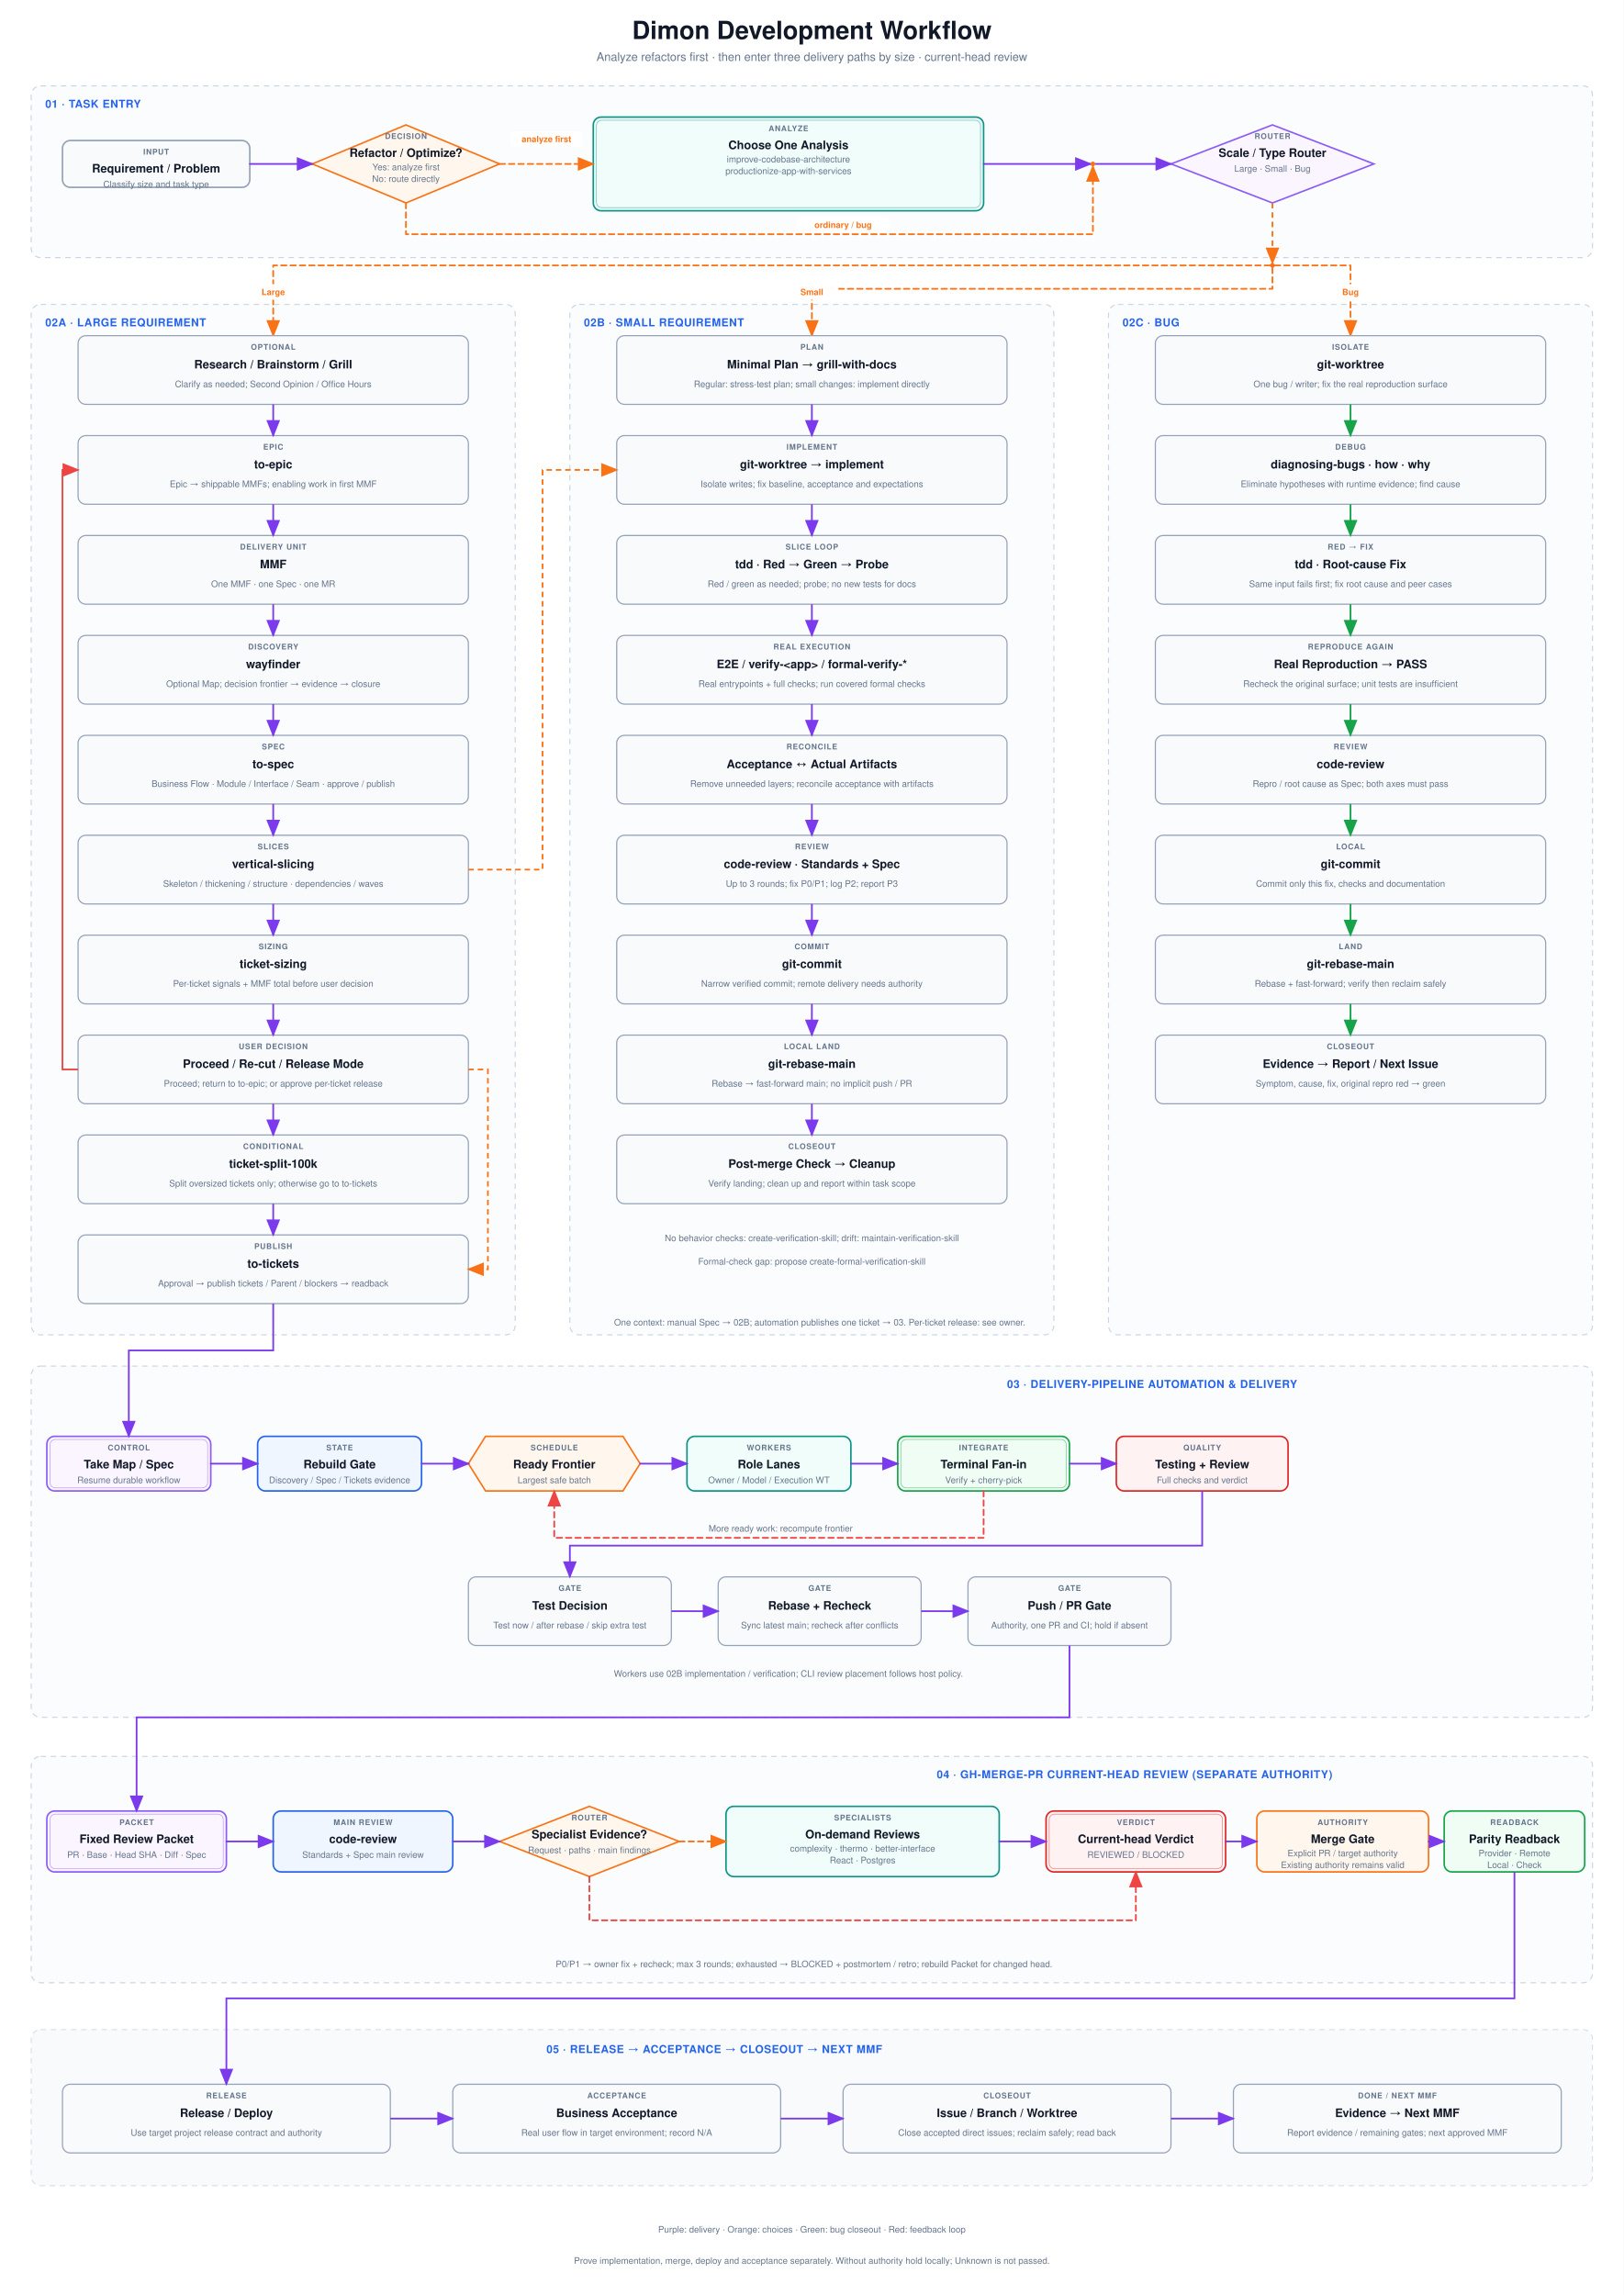
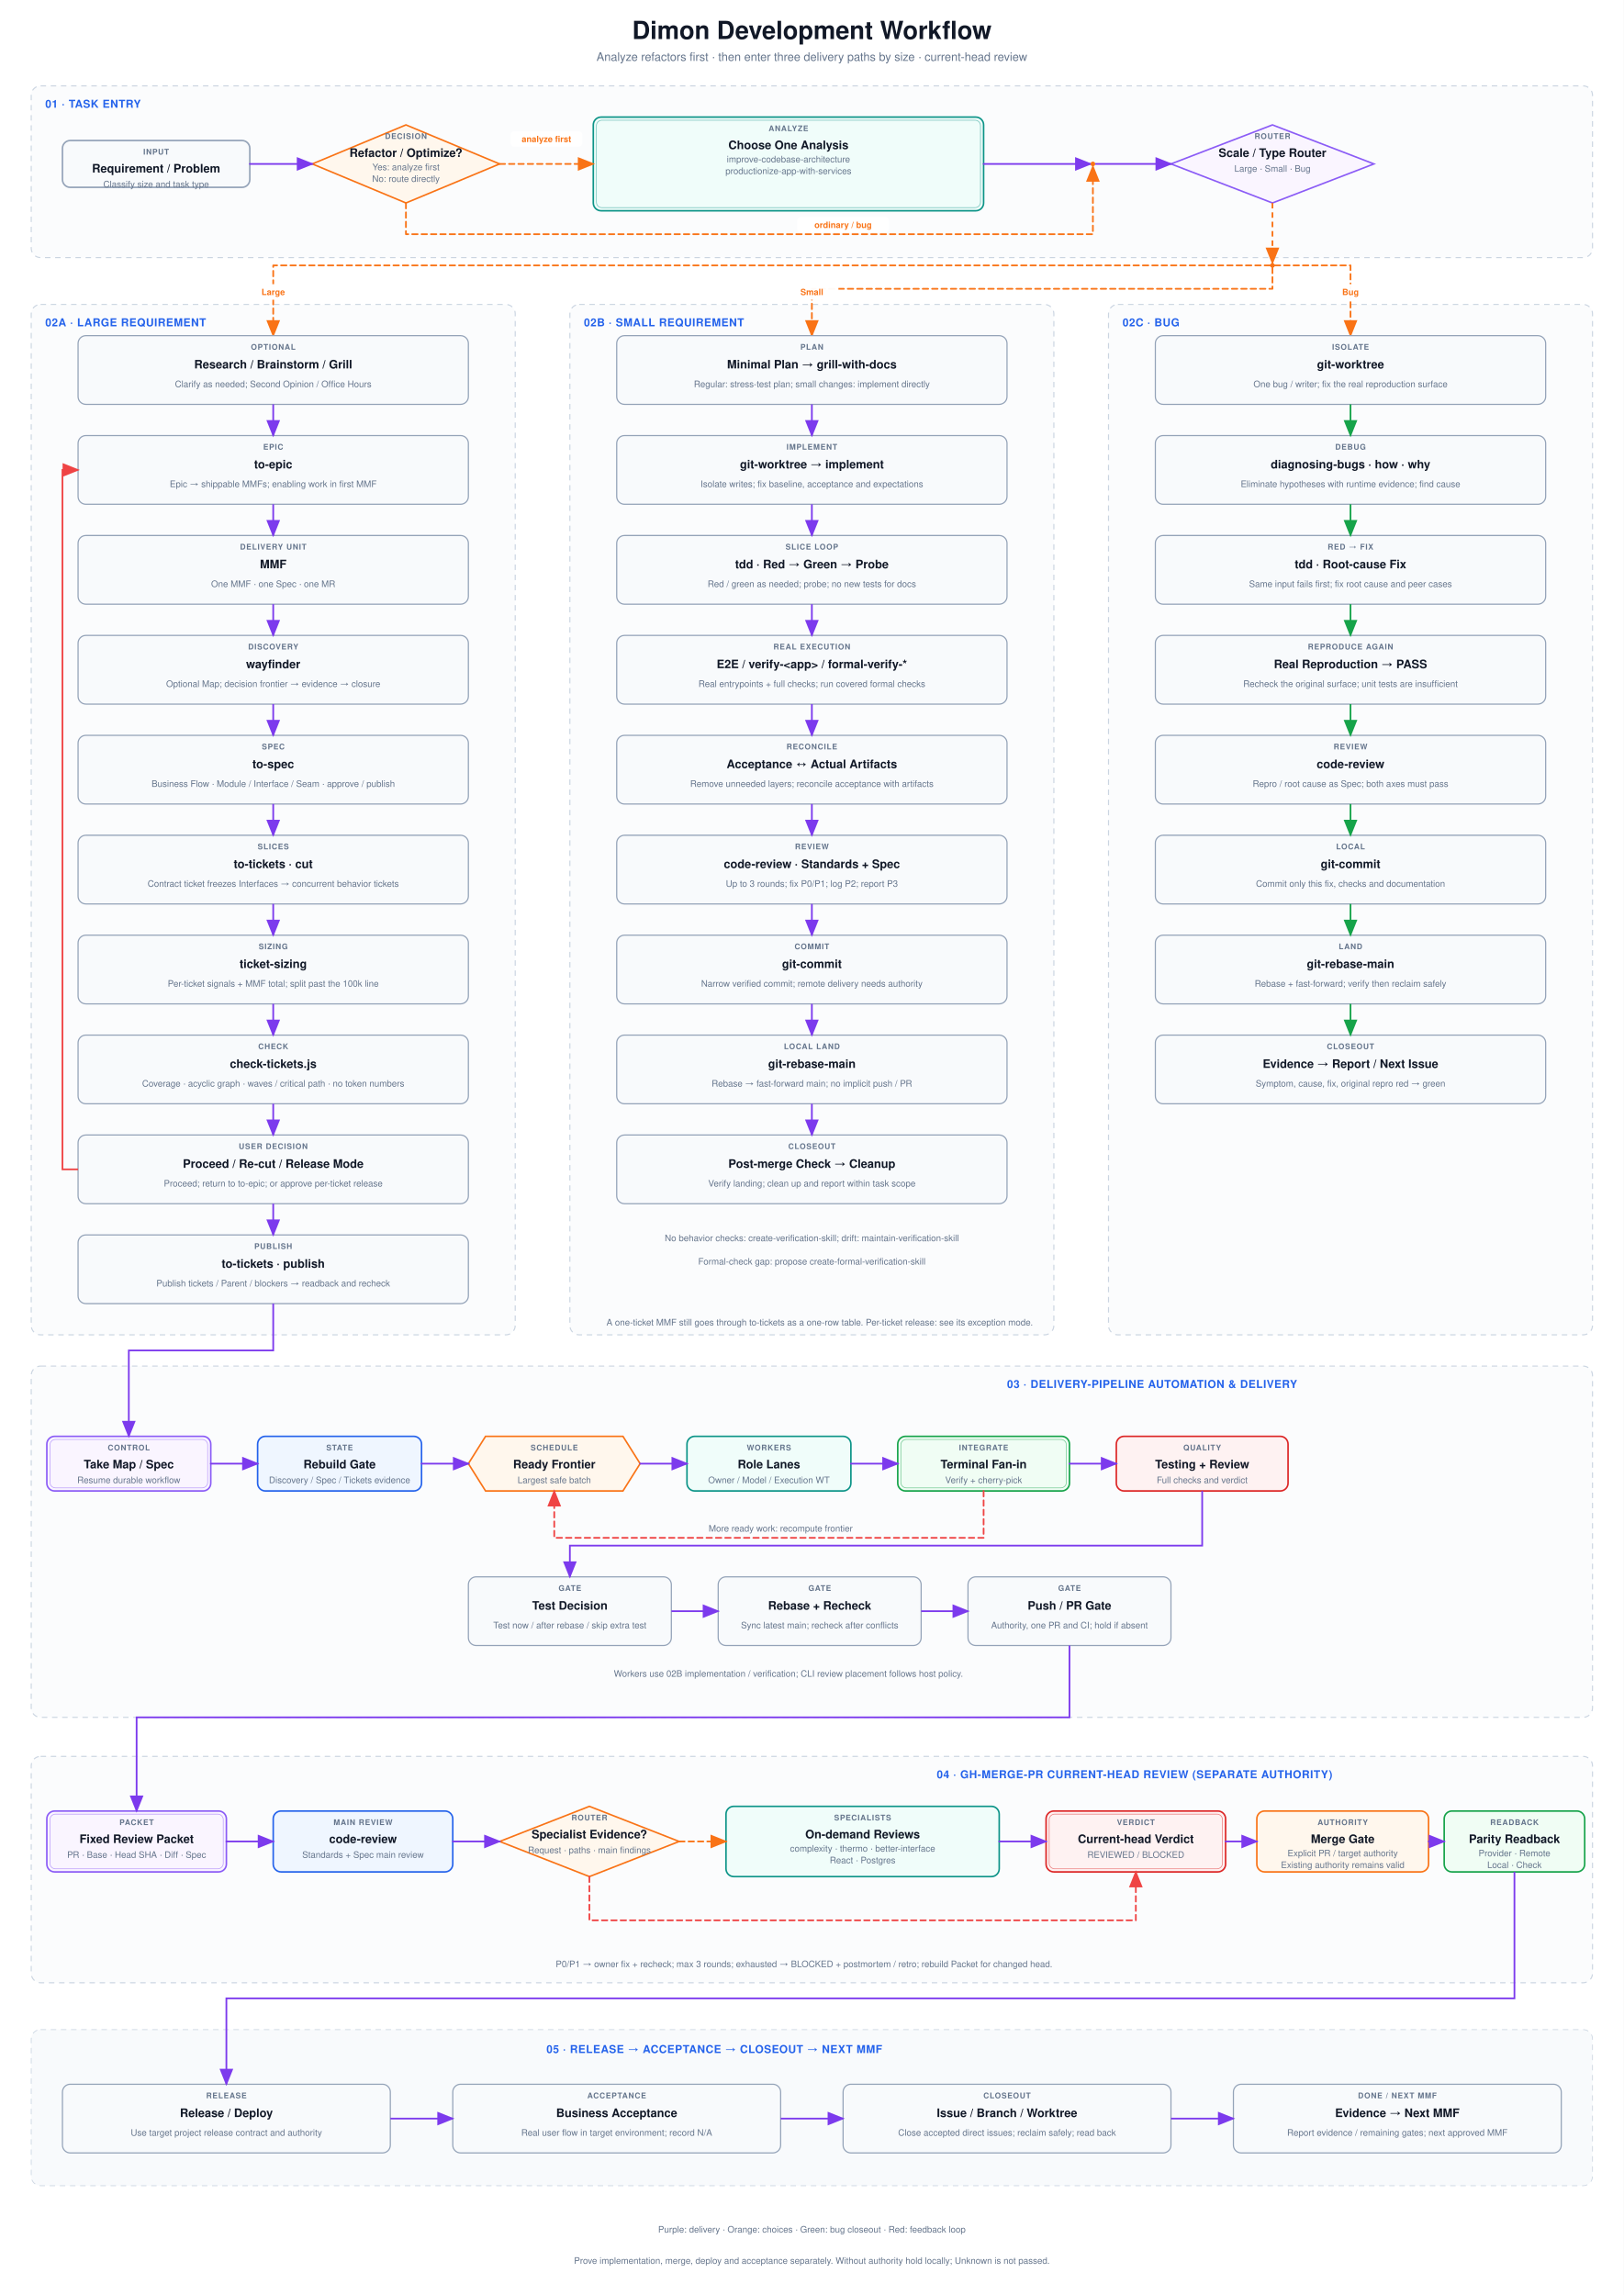
<svg xmlns="http://www.w3.org/2000/svg" viewBox="0 0 2080 2940" width="2080" height="2940">
  <style>
text { font-family: 'Helvetica Neue', Helvetica, Arial, 'PingFang SC', 'Microsoft YaHei', sans-serif; }
.title { fill:#111827; font-size:32px; font-weight:700; }
.subtitle { fill:#64748b; font-size:15px; }
.section { fill:#2563eb; font-size:14px; font-weight:700; letter-spacing:0.04em; }
.type { fill:#64748b; font-size:10px; font-weight:700; letter-spacing:0.08em; }
.node-title { fill:#111827; font-size:15px; font-weight:700; }
.node-sub { fill:#64748b; font-size:11.5px; }
.edge-label { font-size:11px; font-weight:600; }
.legend { fill:#475569; font-size:12px; }
.footer { fill:#64748b; font-size:12px; }
</style>
  <defs>
    <marker id="arrow-control" markerWidth="10" markerHeight="8" refX="9" refY="4" orient="auto">
      <polygon points="0 0, 10 4, 0 8" fill="#7c3aed" />
    </marker>
    <marker id="arrow-choice" markerWidth="10" markerHeight="8" refX="9" refY="4" orient="auto">
      <polygon points="0 0, 10 4, 0 8" fill="#f97316" />
    </marker>
    <marker id="arrow-bug" markerWidth="10" markerHeight="8" refX="9" refY="4" orient="auto">
      <polygon points="0 0, 10 4, 0 8" fill="#16a34a" />
    </marker>
    <marker id="arrow-feedback" markerWidth="10" markerHeight="8" refX="9" refY="4" orient="auto">
      <polygon points="0 0, 10 4, 0 8" fill="#ef4444" />
    </marker>
  </defs>
  <rect data-graph-role="background" width="2080" height="2940" fill="#ffffff" />
  <text x="1040" y="50" text-anchor="middle" class="title">Dimon Development Workflow</text>
  <text x="1040" y="78" text-anchor="middle" class="subtitle">Analyze refactors first · then enter three delivery paths by size · current-head review</text>
  <g data-graph-role="container">
    <rect data-graph-role="container" x="40" y="110" width="2000" height="220" rx="12" fill="#f8fafc" fill-opacity="0.58" stroke="#cbd5e1" stroke-width="1.4" stroke-dasharray="7 6" />
    <text x="58" y="138" class="section">01 · TASK ENTRY</text>
  </g>
  <g data-graph-role="container">
    <rect data-graph-role="container" x="40" y="390" width="620" height="1320" rx="12" fill="#f8fafc" fill-opacity="0.58" stroke="#cbd5e1" stroke-width="1.4" stroke-dasharray="7 6" />
    <text x="58" y="418" class="section">02A · LARGE REQUIREMENT</text>
  </g>
  <g data-graph-role="container">
    <rect data-graph-role="container" x="730" y="390" width="620" height="1320" rx="12" fill="#f8fafc" fill-opacity="0.58" stroke="#cbd5e1" stroke-width="1.4" stroke-dasharray="7 6" />
    <text x="748" y="418" class="section">02B · SMALL REQUIREMENT</text>
  </g>
  <g data-graph-role="container">
    <rect data-graph-role="container" x="1420" y="390" width="620" height="1320" rx="12" fill="#f8fafc" fill-opacity="0.58" stroke="#cbd5e1" stroke-width="1.4" stroke-dasharray="7 6" />
    <text x="1438" y="418" class="section">02C · BUG</text>
  </g>
  <g data-graph-role="node" data-node-id="request">
    <rect x="80" y="180" width="240" height="60" rx="10" fill="#f8fafc" stroke="#94a3b8" stroke-width="2" />
    <text x="200.0" y="198" text-anchor="middle" class="type">INPUT</text>
    <text x="200.0" y="221" text-anchor="middle" class="node-title">Requirement / Problem</text>
    <text x="200.0" y="240" text-anchor="middle" class="node-sub">Classify size and task type</text>
  </g>
  <g data-graph-role="node" data-node-id="kind">
    <polygon points="520.0,160 640,210.0 520.0,260 400,210.0" fill="#fff7ed" stroke="#f97316" stroke-width="2" />
    <text x="520.0" y="178" text-anchor="middle" class="type">DECISION</text>
    <text x="520.0" y="201" text-anchor="middle" class="node-title">Refactor / Optimize?</text>
    <text x="520.0" y="218" text-anchor="middle" class="node-sub">Yes: analyze first</text>
    <text x="520.0" y="233" text-anchor="middle" class="node-sub">No: route directly</text>
  </g>
  <g data-graph-role="node" data-node-id="analysis">
    <rect x="760" y="150" width="500" height="120" rx="10" fill="#f0fdfa" stroke="#0d9488" stroke-width="2" />
    <rect x="764" y="154" width="492" height="112" rx="7" fill="none" stroke="#0d9488" stroke-width="0.9" opacity="0.55" />
    <text x="1010.0" y="168" text-anchor="middle" class="type">ANALYZE</text>
    <text x="1010.0" y="191" text-anchor="middle" class="node-title">Choose One Analysis</text>
    <text x="1010.0" y="208" text-anchor="middle" class="node-sub">improve-codebase-architecture</text>
    <text x="1010.0" y="223" text-anchor="middle" class="node-sub">productionize-app-with-services</text>
  </g>
  <g data-graph-role="node" data-node-id="route">
    <polygon points="1630.0,160 1760,210.0 1630.0,260 1500,210.0" fill="#faf5ff" stroke="#8b5cf6" stroke-width="2" />
    <text x="1630.0" y="178" text-anchor="middle" class="type">ROUTER</text>
    <text x="1630.0" y="201" text-anchor="middle" class="node-title">Scale / Type Router</text>
    <text x="1630.0" y="220" text-anchor="middle" class="node-sub">Large · Small · Bug</text>
  </g>
  <path id="start" data-graph-role="edge" data-source="request" data-target="kind" d="M320 210 H400" fill="none" stroke="#7c3aed" stroke-width="2.2" stroke-linejoin="round" stroke-linecap="round" marker-end="url(#arrow-control)" />
  <path id="kind-analysis" data-graph-role="edge" data-source="kind" data-target="analysis" d="M640 210 H760" fill="none" stroke="#f97316" stroke-width="2.2" stroke-linejoin="round" stroke-linecap="round" marker-end="url(#arrow-choice)" stroke-dasharray="7 5" />
  <path id="analysis-route" data-graph-role="edge" data-source="analysis" data-target="entry-junction" d="M1260 210 H1397" fill="none" stroke="#7c3aed" stroke-width="2.2" stroke-linejoin="round" stroke-linecap="round" marker-end="url(#arrow-control)" />
  <path id="kind-direct" data-graph-role="edge" data-source="kind" data-target="entry-junction" d="M520 260 V300 H1400 V213" fill="none" stroke="#f97316" stroke-width="2.2" stroke-linejoin="round" stroke-linecap="round" marker-end="url(#arrow-choice)" stroke-dasharray="7 5" />
  <g data-graph-role="label">
    <rect x="654.0" y="168" width="92" height="20" rx="5" fill="#ffffff" opacity="0.96" />
    <text x="700" y="182" text-anchor="middle" class="edge-label" fill="#f97316">analyze first</text>
  </g>
  <g data-graph-role="label">
    <rect x="1021.0" y="278" width="118" height="20" rx="5" fill="#ffffff" opacity="0.96" />
    <text x="1080" y="292" text-anchor="middle" class="edge-label" fill="#f97316">ordinary / bug</text>
  </g>
  <path id="route-0" data-graph-role="edge" data-source="route-junction" data-target="large-clarify" d="M1627 340 H350 V430" fill="none" stroke="#f97316" stroke-width="2.2" stroke-linejoin="round" stroke-linecap="round" marker-end="url(#arrow-choice)" stroke-dasharray="7 5" />
  <g data-graph-role="label">
    <rect x="316.0" y="364" width="68" height="20" rx="5" fill="#ffffff" opacity="0.96" />
    <text x="350" y="378" text-anchor="middle" class="edge-label" fill="#f97316">Large</text>
  </g>
  <path id="route-1" data-graph-role="edge" data-source="route-junction" data-target="small-grill" d="M1630 343 V370 H1040 V430" fill="none" stroke="#f97316" stroke-width="2.2" stroke-linejoin="round" stroke-linecap="round" marker-end="url(#arrow-choice)" stroke-dasharray="7 5" />
  <g data-graph-role="label">
    <rect x="1006.0" y="364" width="68" height="20" rx="5" fill="#ffffff" opacity="0.96" />
    <text x="1040" y="378" text-anchor="middle" class="edge-label" fill="#f97316">Small</text>
  </g>
  <path id="route-2" data-graph-role="edge" data-source="route-junction" data-target="bug-worktree" d="M1633 340 H1730 V430" fill="none" stroke="#f97316" stroke-width="2.2" stroke-linejoin="round" stroke-linecap="round" marker-end="url(#arrow-choice)" stroke-dasharray="7 5" />
  <g data-graph-role="label">
    <rect x="1696.0" y="364" width="68" height="20" rx="5" fill="#ffffff" opacity="0.96" />
    <text x="1730" y="378" text-anchor="middle" class="edge-label" fill="#f97316">Bug</text>
  </g>
  <path id="entry-route" data-graph-role="edge" data-source="entry-junction" data-target="route" d="M1403 210 H1500" fill="none" stroke="#7c3aed" stroke-width="2.2" marker-end="url(#arrow-control)" />
  <path id="route-trunk" data-graph-role="edge" data-source="route" data-target="route-junction" d="M1630 260 V337" fill="none" stroke="#f97316" stroke-width="2.2" marker-end="url(#arrow-choice)" stroke-dasharray="7 5" />
  <g data-graph-role="node" data-node-id="entry-junction">
    <circle cx="1400" cy="210" r="3" fill="#f97316" />
  </g>
  <g data-graph-role="node" data-node-id="route-junction">
    <circle cx="1630" cy="340" r="3" fill="#f97316" />
  </g>
  <g data-graph-role="node" data-node-id="large-clarify" id="large-clarify">
    <rect x="100" y="430" width="500" height="88" rx="10" fill="#f8fafc" stroke="#94a3b8" stroke-width="1.5" />
    <text x="350.0" y="448" text-anchor="middle" class="type">OPTIONAL</text>
    <text x="350.0" y="472" text-anchor="middle" class="node-title">Research / Brainstorm / Grill</text>
    <text x="350.0" y="496" text-anchor="middle" class="node-sub">Clarify as needed; Second Opinion / Office Hours</text>
  </g>
  <g data-graph-role="node" data-node-id="to-epic" id="to-epic">
    <rect x="100" y="558" width="500" height="88" rx="10" fill="#f8fafc" stroke="#94a3b8" stroke-width="1.5" />
    <text x="350.0" y="576" text-anchor="middle" class="type">EPIC</text>
    <text x="350.0" y="600" text-anchor="middle" class="node-title">to-epic</text>
    <text x="350.0" y="624" text-anchor="middle" class="node-sub">Epic → shippable MMFs; enabling work in first MMF</text>
  </g>
  <path id="large-clarify-1" data-graph-role="edge" data-source="large-clarify" data-target="to-epic" d="M350 518 V558" fill="none" stroke="#7c3aed" stroke-width="2.2" marker-end="url(#arrow-control)" />
  <g data-graph-role="node" data-node-id="mmf" id="mmf">
    <rect x="100" y="686" width="500" height="88" rx="10" fill="#f8fafc" stroke="#94a3b8" stroke-width="1.5" />
    <text x="350.0" y="704" text-anchor="middle" class="type">DELIVERY UNIT</text>
    <text x="350.0" y="728" text-anchor="middle" class="node-title">MMF</text>
    <text x="350.0" y="752" text-anchor="middle" class="node-sub">One MMF · one Spec · one MR</text>
  </g>
  <path id="large-clarify-2" data-graph-role="edge" data-source="to-epic" data-target="mmf" d="M350 646 V686" fill="none" stroke="#7c3aed" stroke-width="2.2" marker-end="url(#arrow-control)" />
  <g data-graph-role="node" data-node-id="large-wayfinder" id="large-wayfinder">
    <rect x="100" y="814" width="500" height="88" rx="10" fill="#f8fafc" stroke="#94a3b8" stroke-width="1.5" />
    <text x="350.0" y="832" text-anchor="middle" class="type">DISCOVERY</text>
    <text x="350.0" y="856" text-anchor="middle" class="node-title">wayfinder</text>
    <text x="350.0" y="880" text-anchor="middle" class="node-sub">Optional Map; decision frontier → evidence → closure</text>
  </g>
  <path id="large-clarify-3" data-graph-role="edge" data-source="mmf" data-target="large-wayfinder" d="M350 774 V814" fill="none" stroke="#7c3aed" stroke-width="2.2" marker-end="url(#arrow-control)" />
  <g data-graph-role="node" data-node-id="to-spec" id="to-spec">
    <rect x="100" y="942" width="500" height="88" rx="10" fill="#f8fafc" stroke="#94a3b8" stroke-width="1.5" />
    <text x="350.0" y="960" text-anchor="middle" class="type">SPEC</text>
    <text x="350.0" y="984" text-anchor="middle" class="node-title">to-spec</text>
    <text x="350.0" y="1008" text-anchor="middle" class="node-sub">Business Flow · Module / Interface / Seam · approve / publish</text>
  </g>
  <path id="large-clarify-4" data-graph-role="edge" data-source="large-wayfinder" data-target="to-spec" d="M350 902 V942" fill="none" stroke="#7c3aed" stroke-width="2.2" marker-end="url(#arrow-control)" />
-   <g data-graph-role="node" data-node-id="vertical-slicing" id="vertical-slicing">
+   <g data-graph-role="node" data-node-id="to-tickets" id="to-tickets">
    <rect x="100" y="1070" width="500" height="88" rx="10" fill="#f8fafc" stroke="#94a3b8" stroke-width="1.5" />
    <text x="350.0" y="1088" text-anchor="middle" class="type">SLICES</text>
-     <text x="350.0" y="1112" text-anchor="middle" class="node-title">vertical-slicing</text>
-     <text x="350.0" y="1136" text-anchor="middle" class="node-sub">Skeleton / thickening / structure · dependencies / waves</text>
-   </g>
-   <path id="large-clarify-5" data-graph-role="edge" data-source="to-spec" data-target="vertical-slicing" d="M350 1030 V1070" fill="none" stroke="#7c3aed" stroke-width="2.2" marker-end="url(#arrow-control)" />
+     <text x="350.0" y="1112" text-anchor="middle" class="node-title">to-tickets · cut</text>
+     <text x="350.0" y="1136" text-anchor="middle" class="node-sub">Contract ticket freezes Interfaces → concurrent behavior tickets</text>
+   </g>
+   <path id="large-clarify-5" data-graph-role="edge" data-source="to-spec" data-target="to-tickets" d="M350 1030 V1070" fill="none" stroke="#7c3aed" stroke-width="2.2" marker-end="url(#arrow-control)" />
  <g data-graph-role="node" data-node-id="ticket-sizing" id="ticket-sizing">
    <rect x="100" y="1198" width="500" height="88" rx="10" fill="#f8fafc" stroke="#94a3b8" stroke-width="1.5" />
    <text x="350.0" y="1216" text-anchor="middle" class="type">SIZING</text>
    <text x="350.0" y="1240" text-anchor="middle" class="node-title">ticket-sizing</text>
-     <text x="350.0" y="1264" text-anchor="middle" class="node-sub">Per-ticket signals + MMF total before user decision</text>
-   </g>
-   <path id="large-clarify-6" data-graph-role="edge" data-source="vertical-slicing" data-target="ticket-sizing" d="M350 1158 V1198" fill="none" stroke="#7c3aed" stroke-width="2.2" marker-end="url(#arrow-control)" />
+     <text x="350.0" y="1264" text-anchor="middle" class="node-sub">Per-ticket signals + MMF total; split past the 100k line</text>
+   </g>
+   <path id="large-clarify-6" data-graph-role="edge" data-source="to-tickets" data-target="ticket-sizing" d="M350 1158 V1198" fill="none" stroke="#7c3aed" stroke-width="2.2" marker-end="url(#arrow-control)" />
+   <g data-graph-role="node" data-node-id="check-tickets" id="check-tickets">
+     <rect x="100" y="1326" width="500" height="88" rx="10" fill="#f8fafc" stroke="#94a3b8" stroke-width="1.5" />
+     <text x="350.0" y="1344" text-anchor="middle" class="type">CHECK</text>
+     <text x="350.0" y="1368" text-anchor="middle" class="node-title">check-tickets.js</text>
+     <text x="350.0" y="1392" text-anchor="middle" class="node-sub">Coverage · acyclic graph · waves / critical path · no token numbers</text>
+   </g>
+   <path id="large-clarify-7" data-graph-role="edge" data-source="ticket-sizing" data-target="check-tickets" d="M350 1286 V1326" fill="none" stroke="#7c3aed" stroke-width="2.2" marker-end="url(#arrow-control)" />
  <g data-graph-role="node" data-node-id="ticket-decision" id="ticket-decision">
-     <rect x="100" y="1326" width="500" height="88" rx="10" fill="#f8fafc" stroke="#94a3b8" stroke-width="1.5" />
-     <text x="350.0" y="1344" text-anchor="middle" class="type">USER DECISION</text>
-     <text x="350.0" y="1368" text-anchor="middle" class="node-title">Proceed / Re-cut / Release Mode</text>
-     <text x="350.0" y="1392" text-anchor="middle" class="node-sub">Proceed; return to to-epic; or approve per-ticket release</text>
-   </g>
-   <path id="large-clarify-7" data-graph-role="edge" data-source="ticket-sizing" data-target="ticket-decision" d="M350 1286 V1326" fill="none" stroke="#7c3aed" stroke-width="2.2" marker-end="url(#arrow-control)" />
-   <g data-graph-role="node" data-node-id="ticket-split" id="ticket-split">
    <rect x="100" y="1454" width="500" height="88" rx="10" fill="#f8fafc" stroke="#94a3b8" stroke-width="1.5" />
-     <text x="350.0" y="1472" text-anchor="middle" class="type">CONDITIONAL</text>
-     <text x="350.0" y="1496" text-anchor="middle" class="node-title">ticket-split-100k</text>
-     <text x="350.0" y="1520" text-anchor="middle" class="node-sub">Split oversized tickets only; otherwise go to to-tickets</text>
-   </g>
-   <path id="large-clarify-8" data-graph-role="edge" data-source="ticket-decision" data-target="ticket-split" d="M350 1414 V1454" fill="none" stroke="#7c3aed" stroke-width="2.2" marker-end="url(#arrow-control)" />
-   <g data-graph-role="node" data-node-id="to-tickets" id="to-tickets">
+     <text x="350.0" y="1472" text-anchor="middle" class="type">USER DECISION</text>
+     <text x="350.0" y="1496" text-anchor="middle" class="node-title">Proceed / Re-cut / Release Mode</text>
+     <text x="350.0" y="1520" text-anchor="middle" class="node-sub">Proceed; return to to-epic; or approve per-ticket release</text>
+   </g>
+   <path id="large-clarify-8" data-graph-role="edge" data-source="check-tickets" data-target="ticket-decision" d="M350 1414 V1454" fill="none" stroke="#7c3aed" stroke-width="2.2" marker-end="url(#arrow-control)" />
+   <g data-graph-role="node" data-node-id="to-tickets-publish" id="to-tickets-publish">
    <rect x="100" y="1582" width="500" height="88" rx="10" fill="#f8fafc" stroke="#94a3b8" stroke-width="1.5" />
    <text x="350.0" y="1600" text-anchor="middle" class="type">PUBLISH</text>
-     <text x="350.0" y="1624" text-anchor="middle" class="node-title">to-tickets</text>
-     <text x="350.0" y="1648" text-anchor="middle" class="node-sub">Approval → publish tickets / Parent / blockers → readback</text>
-   </g>
-   <path id="large-clarify-9" data-graph-role="edge" data-source="ticket-split" data-target="to-tickets" d="M350 1542 V1582" fill="none" stroke="#7c3aed" stroke-width="2.2" marker-end="url(#arrow-control)" />
+     <text x="350.0" y="1624" text-anchor="middle" class="node-title">to-tickets · publish</text>
+     <text x="350.0" y="1648" text-anchor="middle" class="node-sub">Publish tickets / Parent / blockers → readback and recheck</text>
+   </g>
+   <path id="large-clarify-9" data-graph-role="edge" data-source="ticket-decision" data-target="to-tickets-publish" d="M350 1542 V1582" fill="none" stroke="#7c3aed" stroke-width="2.2" marker-end="url(#arrow-control)" />
  <g data-graph-role="node" data-node-id="small-grill" id="small-grill">
    <rect x="790" y="430" width="500" height="88" rx="10" fill="#f8fafc" stroke="#94a3b8" stroke-width="1.5" />
    <text x="1040.0" y="448" text-anchor="middle" class="type">PLAN</text>
    <text x="1040.0" y="472" text-anchor="middle" class="node-title">Minimal Plan → grill-with-docs</text>
    <text x="1040.0" y="496" text-anchor="middle" class="node-sub">Regular: stress-test plan; small changes: implement directly</text>
  </g>
  <g data-graph-role="node" data-node-id="implement" id="implement">
    <rect x="790" y="558" width="500" height="88" rx="10" fill="#f8fafc" stroke="#94a3b8" stroke-width="1.5" />
    <text x="1040.0" y="576" text-anchor="middle" class="type">IMPLEMENT</text>
    <text x="1040.0" y="600" text-anchor="middle" class="node-title">git-worktree → implement</text>
    <text x="1040.0" y="624" text-anchor="middle" class="node-sub">Isolate writes; fix baseline, acceptance and expectations</text>
  </g>
  <path id="small-grill-1" data-graph-role="edge" data-source="small-grill" data-target="implement" d="M1040 518 V558" fill="none" stroke="#7c3aed" stroke-width="2.2" marker-end="url(#arrow-control)" />
  <g data-graph-role="node" data-node-id="tdd" id="tdd">
    <rect x="790" y="686" width="500" height="88" rx="10" fill="#f8fafc" stroke="#94a3b8" stroke-width="1.5" />
    <text x="1040.0" y="704" text-anchor="middle" class="type">SLICE LOOP</text>
    <text x="1040.0" y="728" text-anchor="middle" class="node-title">tdd · Red → Green → Probe</text>
    <text x="1040.0" y="752" text-anchor="middle" class="node-sub">Red / green as needed; probe; no new tests for docs</text>
  </g>
  <path id="small-grill-2" data-graph-role="edge" data-source="implement" data-target="tdd" d="M1040 646 V686" fill="none" stroke="#7c3aed" stroke-width="2.2" marker-end="url(#arrow-control)" />
  <g data-graph-role="node" data-node-id="verify" id="verify">
    <rect x="790" y="814" width="500" height="88" rx="10" fill="#f8fafc" stroke="#94a3b8" stroke-width="1.5" />
    <text x="1040.0" y="832" text-anchor="middle" class="type">REAL EXECUTION</text>
    <text x="1040.0" y="856" text-anchor="middle" class="node-title">E2E / verify-&lt;app&gt; / formal-verify-*</text>
    <text x="1040.0" y="880" text-anchor="middle" class="node-sub">Real entrypoints + full checks; run covered formal checks</text>
  </g>
  <path id="small-grill-3" data-graph-role="edge" data-source="tdd" data-target="verify" d="M1040 774 V814" fill="none" stroke="#7c3aed" stroke-width="2.2" marker-end="url(#arrow-control)" />
  <g data-graph-role="node" data-node-id="reconcile" id="reconcile">
    <rect x="790" y="942" width="500" height="88" rx="10" fill="#f8fafc" stroke="#94a3b8" stroke-width="1.5" />
    <text x="1040.0" y="960" text-anchor="middle" class="type">RECONCILE</text>
    <text x="1040.0" y="984" text-anchor="middle" class="node-title">Acceptance ↔ Actual Artifacts</text>
    <text x="1040.0" y="1008" text-anchor="middle" class="node-sub">Remove unneeded layers; reconcile acceptance with artifacts</text>
  </g>
  <path id="small-grill-4" data-graph-role="edge" data-source="verify" data-target="reconcile" d="M1040 902 V942" fill="none" stroke="#7c3aed" stroke-width="2.2" marker-end="url(#arrow-control)" />
  <g data-graph-role="node" data-node-id="local-review" id="local-review">
    <rect x="790" y="1070" width="500" height="88" rx="10" fill="#f8fafc" stroke="#94a3b8" stroke-width="1.5" />
    <text x="1040.0" y="1088" text-anchor="middle" class="type">REVIEW</text>
    <text x="1040.0" y="1112" text-anchor="middle" class="node-title">code-review · Standards + Spec</text>
    <text x="1040.0" y="1136" text-anchor="middle" class="node-sub">Up to 3 rounds; fix P0/P1; log P2; report P3</text>
  </g>
  <path id="small-grill-5" data-graph-role="edge" data-source="reconcile" data-target="local-review" d="M1040 1030 V1070" fill="none" stroke="#7c3aed" stroke-width="2.2" marker-end="url(#arrow-control)" />
  <g data-graph-role="node" data-node-id="small-commit" id="small-commit">
    <rect x="790" y="1198" width="500" height="88" rx="10" fill="#f8fafc" stroke="#94a3b8" stroke-width="1.5" />
    <text x="1040.0" y="1216" text-anchor="middle" class="type">COMMIT</text>
    <text x="1040.0" y="1240" text-anchor="middle" class="node-title">git-commit</text>
    <text x="1040.0" y="1264" text-anchor="middle" class="node-sub">Narrow verified commit; remote delivery needs authority</text>
  </g>
  <path id="small-grill-6" data-graph-role="edge" data-source="local-review" data-target="small-commit" d="M1040 1158 V1198" fill="none" stroke="#7c3aed" stroke-width="2.2" marker-end="url(#arrow-control)" />
  <g data-graph-role="node" data-node-id="small-land" id="small-land">
    <rect x="790" y="1326" width="500" height="88" rx="10" fill="#f8fafc" stroke="#94a3b8" stroke-width="1.5" />
    <text x="1040.0" y="1344" text-anchor="middle" class="type">LOCAL LAND</text>
    <text x="1040.0" y="1368" text-anchor="middle" class="node-title">git-rebase-main</text>
    <text x="1040.0" y="1392" text-anchor="middle" class="node-sub">Rebase → fast-forward main; no implicit push / PR</text>
  </g>
  <path id="small-grill-7" data-graph-role="edge" data-source="small-commit" data-target="small-land" d="M1040 1286 V1326" fill="none" stroke="#7c3aed" stroke-width="2.2" marker-end="url(#arrow-control)" />
  <g data-graph-role="node" data-node-id="small-close" id="small-close">
    <rect x="790" y="1454" width="500" height="88" rx="10" fill="#f8fafc" stroke="#94a3b8" stroke-width="1.5" />
    <text x="1040.0" y="1472" text-anchor="middle" class="type">CLOSEOUT</text>
    <text x="1040.0" y="1496" text-anchor="middle" class="node-title">Post-merge Check → Cleanup</text>
    <text x="1040.0" y="1520" text-anchor="middle" class="node-sub">Verify landing; clean up and report within task scope</text>
  </g>
  <path id="small-grill-8" data-graph-role="edge" data-source="small-land" data-target="small-close" d="M1040 1414 V1454" fill="none" stroke="#7c3aed" stroke-width="2.2" marker-end="url(#arrow-control)" />
  <g data-graph-role="node" data-node-id="bug-worktree" id="bug-worktree">
    <rect x="1480" y="430" width="500" height="88" rx="10" fill="#f8fafc" stroke="#94a3b8" stroke-width="1.5" />
    <text x="1730.0" y="448" text-anchor="middle" class="type">ISOLATE</text>
    <text x="1730.0" y="472" text-anchor="middle" class="node-title">git-worktree</text>
    <text x="1730.0" y="496" text-anchor="middle" class="node-sub">One bug / writer; fix the real reproduction surface</text>
  </g>
  <g data-graph-role="node" data-node-id="diagnosing-bugs" id="diagnosing-bugs">
    <rect x="1480" y="558" width="500" height="88" rx="10" fill="#f8fafc" stroke="#94a3b8" stroke-width="1.5" />
    <text x="1730.0" y="576" text-anchor="middle" class="type">DEBUG</text>
    <text x="1730.0" y="600" text-anchor="middle" class="node-title">diagnosing-bugs · how · why</text>
    <text x="1730.0" y="624" text-anchor="middle" class="node-sub">Eliminate hypotheses with runtime evidence; find cause</text>
  </g>
  <path id="bug-worktree-1" data-graph-role="edge" data-source="bug-worktree" data-target="diagnosing-bugs" d="M1730 518 V558" fill="none" stroke="#16a34a" stroke-width="2.2" marker-end="url(#arrow-bug)" />
  <g data-graph-role="node" data-node-id="bug-fix" id="bug-fix">
    <rect x="1480" y="686" width="500" height="88" rx="10" fill="#f8fafc" stroke="#94a3b8" stroke-width="1.5" />
    <text x="1730.0" y="704" text-anchor="middle" class="type">RED → FIX</text>
    <text x="1730.0" y="728" text-anchor="middle" class="node-title">tdd · Root-cause Fix</text>
    <text x="1730.0" y="752" text-anchor="middle" class="node-sub">Same input fails first; fix root cause and peer cases</text>
  </g>
  <path id="bug-worktree-2" data-graph-role="edge" data-source="diagnosing-bugs" data-target="bug-fix" d="M1730 646 V686" fill="none" stroke="#16a34a" stroke-width="2.2" marker-end="url(#arrow-bug)" />
  <g data-graph-role="node" data-node-id="bug-verify" id="bug-verify">
    <rect x="1480" y="814" width="500" height="88" rx="10" fill="#f8fafc" stroke="#94a3b8" stroke-width="1.5" />
    <text x="1730.0" y="832" text-anchor="middle" class="type">REPRODUCE AGAIN</text>
    <text x="1730.0" y="856" text-anchor="middle" class="node-title">Real Reproduction → PASS</text>
    <text x="1730.0" y="880" text-anchor="middle" class="node-sub">Recheck the original surface; unit tests are insufficient</text>
  </g>
  <path id="bug-worktree-3" data-graph-role="edge" data-source="bug-fix" data-target="bug-verify" d="M1730 774 V814" fill="none" stroke="#16a34a" stroke-width="2.2" marker-end="url(#arrow-bug)" />
  <g data-graph-role="node" data-node-id="bug-review" id="bug-review">
    <rect x="1480" y="942" width="500" height="88" rx="10" fill="#f8fafc" stroke="#94a3b8" stroke-width="1.5" />
    <text x="1730.0" y="960" text-anchor="middle" class="type">REVIEW</text>
    <text x="1730.0" y="984" text-anchor="middle" class="node-title">code-review</text>
    <text x="1730.0" y="1008" text-anchor="middle" class="node-sub">Repro / root cause as Spec; both axes must pass</text>
  </g>
  <path id="bug-worktree-4" data-graph-role="edge" data-source="bug-verify" data-target="bug-review" d="M1730 902 V942" fill="none" stroke="#16a34a" stroke-width="2.2" marker-end="url(#arrow-bug)" />
  <g data-graph-role="node" data-node-id="git-commit" id="git-commit">
    <rect x="1480" y="1070" width="500" height="88" rx="10" fill="#f8fafc" stroke="#94a3b8" stroke-width="1.5" />
    <text x="1730.0" y="1088" text-anchor="middle" class="type">LOCAL</text>
    <text x="1730.0" y="1112" text-anchor="middle" class="node-title">git-commit</text>
    <text x="1730.0" y="1136" text-anchor="middle" class="node-sub">Commit only this fix, checks and documentation</text>
  </g>
  <path id="bug-worktree-5" data-graph-role="edge" data-source="bug-review" data-target="git-commit" d="M1730 1030 V1070" fill="none" stroke="#16a34a" stroke-width="2.2" marker-end="url(#arrow-bug)" />
  <g data-graph-role="node" data-node-id="git-rebase-main" id="git-rebase-main">
    <rect x="1480" y="1198" width="500" height="88" rx="10" fill="#f8fafc" stroke="#94a3b8" stroke-width="1.5" />
    <text x="1730.0" y="1216" text-anchor="middle" class="type">LAND</text>
    <text x="1730.0" y="1240" text-anchor="middle" class="node-title">git-rebase-main</text>
    <text x="1730.0" y="1264" text-anchor="middle" class="node-sub">Rebase + fast-forward; verify then reclaim safely</text>
  </g>
  <path id="bug-worktree-6" data-graph-role="edge" data-source="git-commit" data-target="git-rebase-main" d="M1730 1158 V1198" fill="none" stroke="#16a34a" stroke-width="2.2" marker-end="url(#arrow-bug)" />
  <g data-graph-role="node" data-node-id="bug-close" id="bug-close">
    <rect x="1480" y="1326" width="500" height="88" rx="10" fill="#f8fafc" stroke="#94a3b8" stroke-width="1.5" />
    <text x="1730.0" y="1344" text-anchor="middle" class="type">CLOSEOUT</text>
    <text x="1730.0" y="1368" text-anchor="middle" class="node-title">Evidence → Report / Next Issue</text>
    <text x="1730.0" y="1392" text-anchor="middle" class="node-sub">Symptom, cause, fix, original repro red → green</text>
  </g>
  <path id="bug-worktree-7" data-graph-role="edge" data-source="git-rebase-main" data-target="bug-close" d="M1730 1286 V1326" fill="none" stroke="#16a34a" stroke-width="2.2" marker-end="url(#arrow-bug)" />
-   <path id="re-cut-mmf" data-graph-role="edge" data-source="ticket-decision" data-target="to-epic" d="M100 1370 H80 V602 H100" fill="none" stroke="#ef4444" stroke-width="2.2" marker-end="url(#arrow-feedback)" />
-   <path id="skip-ticket-split" data-graph-role="edge" data-source="ticket-decision" data-target="to-tickets" d="M600 1370 H625 V1626 H600" fill="none" stroke="#f97316" stroke-width="2.2" marker-end="url(#arrow-choice)" stroke-dasharray="7 5" />
-   <path id="one-context-direct" data-graph-role="edge" data-source="vertical-slicing" data-target="implement" d="M600 1114 H695 V602 H790" fill="none" stroke="#f97316" stroke-width="2.2" marker-end="url(#arrow-choice)" stroke-dasharray="7 5" />
+   <path id="re-cut-mmf" data-graph-role="edge" data-source="ticket-decision" data-target="to-epic" d="M100 1498 H80 V602 H100" fill="none" stroke="#ef4444" stroke-width="2.2" marker-end="url(#arrow-feedback)" />
  <text x="1040.0" y="1590" text-anchor="middle" class="node-sub">No behavior checks: create-verification-skill; drift: maintain-verification-skill</text>
  <text x="1040.0" y="1620" text-anchor="middle" class="node-sub">Formal-check gap: propose create-formal-verification-skill</text>
-   <text x="1050.0" y="1698" text-anchor="middle" class="node-sub">One context: manual Spec → 02B; automation publishes one ticket → 03. Per-ticket release: see owner.</text>
+   <text x="1050.0" y="1698" text-anchor="middle" class="node-sub">A one-ticket MMF still goes through to-tickets as a one-row table. Per-ticket release: see its exception mode.</text>
  <g data-graph-role="container" transform="translate(0 960)">
    <rect data-graph-role="container" x="40" y="790" width="2000" height="450" rx="12" fill="#f8fafc" fill-opacity="0.58" stroke="#cbd5e1" stroke-width="1.4" stroke-dasharray="7 6" />
    <text x="1290" y="818" class="section">03 · DELIVERY-PIPELINE AUTOMATION &amp; DELIVERY</text>
  </g>
  <g data-graph-role="node" data-node-id="dp-input" transform="translate(0 970)">
    <rect x="60" y="870" width="210" height="70" rx="10" fill="#faf5ff" stroke="#8b5cf6" stroke-width="2" />
    <rect x="64" y="874" width="202" height="62" rx="7" fill="none" stroke="#8b5cf6" stroke-width="0.9" opacity="0.55" />
    <text x="165.0" y="888" text-anchor="middle" class="type">CONTROL</text>
    <text x="165.0" y="911" text-anchor="middle" class="node-title">Take Map / Spec</text>
    <text x="165.0" y="930" text-anchor="middle" class="node-sub">Resume durable workflow</text>
  </g>
  <g data-graph-role="node" data-node-id="gate" transform="translate(0 970)">
    <rect x="330" y="870" width="210" height="70" rx="10" fill="#eff6ff" stroke="#2563eb" stroke-width="2" />
    <text x="435.0" y="888" text-anchor="middle" class="type">STATE</text>
    <text x="435.0" y="911" text-anchor="middle" class="node-title">Rebuild Gate</text>
    <text x="435.0" y="930" text-anchor="middle" class="node-sub">Discovery / Spec / Tickets evidence</text>
  </g>
  <g data-graph-role="node" data-node-id="frontier" transform="translate(0 970)">
    <polygon points="622,870 798,870 820,905.0 798,940 622,940 600,905.0" fill="#fff7ed" stroke="#f97316" stroke-width="2" />
    <text x="710.0" y="888" text-anchor="middle" class="type">SCHEDULE</text>
    <text x="710.0" y="911" text-anchor="middle" class="node-title">Ready Frontier</text>
    <text x="710.0" y="930" text-anchor="middle" class="node-sub">Largest safe batch</text>
  </g>
  <g data-graph-role="node" data-node-id="lanes" transform="translate(0 970)">
    <rect x="880" y="870" width="210" height="70" rx="10" fill="#f0fdfa" stroke="#0d9488" stroke-width="2" />
    <text x="985.0" y="888" text-anchor="middle" class="type">WORKERS</text>
    <text x="985.0" y="911" text-anchor="middle" class="node-title">Role Lanes</text>
    <text x="985.0" y="930" text-anchor="middle" class="node-sub">Owner / Model / Execution WT</text>
  </g>
  <g data-graph-role="node" data-node-id="fanin" transform="translate(0 970)">
    <rect x="1150" y="870" width="220" height="70" rx="10" fill="#f0fdf4" stroke="#16a34a" stroke-width="2" />
    <rect x="1154" y="874" width="212" height="62" rx="7" fill="none" stroke="#16a34a" stroke-width="0.9" opacity="0.55" />
    <text x="1260.0" y="888" text-anchor="middle" class="type">INTEGRATE</text>
    <text x="1260.0" y="911" text-anchor="middle" class="node-title">Terminal Fan-in</text>
    <text x="1260.0" y="930" text-anchor="middle" class="node-sub">Verify + cherry-pick</text>
  </g>
  <g data-graph-role="node" data-node-id="quality" transform="translate(0 970)">
    <rect x="1430" y="870" width="220" height="70" rx="10" fill="#fef2f2" stroke="#dc2626" stroke-width="2" />
    <text x="1540.0" y="888" text-anchor="middle" class="type">QUALITY</text>
    <text x="1540.0" y="911" text-anchor="middle" class="node-title">Testing + Review</text>
    <text x="1540.0" y="930" text-anchor="middle" class="node-sub">Full checks and verdict</text>
  </g>
  <path id="pipeline-0" data-graph-role="edge" data-source="dp-input" data-target="gate" d="M270 905 H330" fill="none" stroke="#7c3aed" stroke-width="2.2" stroke-linejoin="round" stroke-linecap="round" marker-end="url(#arrow-control)" transform="translate(0 970)" />
  <path id="pipeline-1" data-graph-role="edge" data-source="gate" data-target="frontier" d="M540 905 H600" fill="none" stroke="#7c3aed" stroke-width="2.2" stroke-linejoin="round" stroke-linecap="round" marker-end="url(#arrow-control)" transform="translate(0 970)" />
  <path id="pipeline-2" data-graph-role="edge" data-source="frontier" data-target="lanes" d="M820 905 H880" fill="none" stroke="#7c3aed" stroke-width="2.2" stroke-linejoin="round" stroke-linecap="round" marker-end="url(#arrow-control)" transform="translate(0 970)" />
  <path id="pipeline-3" data-graph-role="edge" data-source="lanes" data-target="fanin" d="M1090 905 H1150" fill="none" stroke="#7c3aed" stroke-width="2.2" stroke-linejoin="round" stroke-linecap="round" marker-end="url(#arrow-control)" transform="translate(0 970)" />
  <path id="pipeline-4" data-graph-role="edge" data-source="fanin" data-target="quality" d="M1370 905 H1430" fill="none" stroke="#7c3aed" stroke-width="2.2" stroke-linejoin="round" stroke-linecap="round" marker-end="url(#arrow-control)" transform="translate(0 970)" />
  <path id="pipeline-loop" data-graph-role="edge" data-source="fanin" data-target="frontier" d="M1260 940 V1000 H710 V940" fill="none" stroke="#ef4444" stroke-width="2.2" stroke-linejoin="round" stroke-linecap="round" marker-end="url(#arrow-feedback)" stroke-dasharray="7 5" transform="translate(0 970)" />
  <g data-graph-role="node" data-node-id="test-choice" id="test-choice">
    <rect x="600" y="2020" width="260" height="88" rx="10" fill="#f8fafc" stroke="#94a3b8" stroke-width="1.5" />
    <text x="730.0" y="2038" text-anchor="middle" class="type">GATE</text>
    <text x="730.0" y="2062" text-anchor="middle" class="node-title">Test Decision</text>
    <text x="730.0" y="2086" text-anchor="middle" class="node-sub">Test now / after rebase / skip extra test</text>
  </g>
  <g data-graph-role="node" data-node-id="sync-main" id="sync-main">
    <rect x="920" y="2020" width="260" height="88" rx="10" fill="#f8fafc" stroke="#94a3b8" stroke-width="1.5" />
    <text x="1050.0" y="2038" text-anchor="middle" class="type">GATE</text>
    <text x="1050.0" y="2062" text-anchor="middle" class="node-title">Rebase + Recheck</text>
    <text x="1050.0" y="2086" text-anchor="middle" class="node-sub">Sync latest main; recheck after conflicts</text>
  </g>
  <g data-graph-role="node" data-node-id="remote" id="remote">
    <rect x="1240" y="2020" width="260" height="88" rx="10" fill="#f8fafc" stroke="#94a3b8" stroke-width="1.5" />
    <text x="1370.0" y="2038" text-anchor="middle" class="type">GATE</text>
    <text x="1370.0" y="2062" text-anchor="middle" class="node-title">Push / PR Gate</text>
    <text x="1370.0" y="2086" text-anchor="middle" class="node-sub">Authority, one PR and CI; hold if absent</text>
  </g>
  <path id="quality-test-choice" data-graph-role="edge" data-source="quality" data-target="test-choice" d="M1540 1910 V1980 H730 V2020" fill="none" stroke="#7c3aed" stroke-width="2.2" marker-end="url(#arrow-control)" />
  <path id="test-rebase" data-graph-role="edge" data-source="test-choice" data-target="sync-main" d="M860 2064 H920" fill="none" stroke="#7c3aed" stroke-width="2.2" marker-end="url(#arrow-control)" />
  <path id="rebase-remote" data-graph-role="edge" data-source="sync-main" data-target="remote" d="M1180 2064 H1240" fill="none" stroke="#7c3aed" stroke-width="2.2" marker-end="url(#arrow-control)" />
-   <path id="large-pipeline" data-graph-role="edge" data-source="to-tickets" data-target="dp-input" d="M350 1670 V1730 H165 V1840" fill="none" stroke="#7c3aed" stroke-width="2.2" marker-end="url(#arrow-control)" />
+   <path id="large-pipeline" data-graph-role="edge" data-source="to-tickets-publish" data-target="dp-input" d="M350 1670 V1730 H165 V1840" fill="none" stroke="#7c3aed" stroke-width="2.2" marker-end="url(#arrow-control)" />
  <text x="1000.0" y="1962" text-anchor="middle" class="node-sub">More ready work: recompute frontier</text>
  <text x="1010.0" y="2148" text-anchor="middle" class="node-sub">Workers use 02B implementation / verification; CLI review placement follows host policy.</text>
  <g data-graph-role="container" transform="translate(0 1140)">
    <rect data-graph-role="container" x="40" y="1110" width="2000" height="290" rx="12" fill="#f8fafc" fill-opacity="0.58" stroke="#cbd5e1" stroke-width="1.4" stroke-dasharray="7 6" />
    <text x="1200" y="1138" class="section">04 · GH-MERGE-PR CURRENT-HEAD REVIEW (SEPARATE AUTHORITY)</text>
  </g>
  <g data-graph-role="node" data-node-id="review-packet" transform="translate(0 1140)">
    <rect x="60" y="1180" width="230" height="78" rx="10" fill="#faf5ff" stroke="#8b5cf6" stroke-width="2" />
    <rect x="64" y="1184" width="222" height="70" rx="7" fill="none" stroke="#8b5cf6" stroke-width="0.9" opacity="0.55" />
    <text x="175.0" y="1198" text-anchor="middle" class="type">PACKET</text>
    <text x="175.0" y="1221" text-anchor="middle" class="node-title">Fixed Review Packet</text>
    <text x="175.0" y="1240" text-anchor="middle" class="node-sub">PR · Base · Head SHA · Diff · Spec</text>
  </g>
  <g data-graph-role="node" data-node-id="code-review" transform="translate(0 1140)">
    <rect x="350" y="1180" width="230" height="78" rx="10" fill="#eff6ff" stroke="#2563eb" stroke-width="2" />
    <text x="465.0" y="1198" text-anchor="middle" class="type">MAIN REVIEW</text>
    <text x="465.0" y="1221" text-anchor="middle" class="node-title">code-review</text>
    <text x="465.0" y="1240" text-anchor="middle" class="node-sub">Standards + Spec main review</text>
  </g>
  <g data-graph-role="node" data-node-id="specialist-gate" transform="translate(0 1140)">
    <polygon points="755.0,1174 870,1219.0 755.0,1264 640,1219.0" fill="#fff7ed" stroke="#f97316" stroke-width="2" />
    <text x="755.0" y="1192" text-anchor="middle" class="type">ROUTER</text>
    <text x="755.0" y="1215" text-anchor="middle" class="node-title">Specialist Evidence?</text>
    <text x="755.0" y="1234" text-anchor="middle" class="node-sub">Request · paths · main findings</text>
  </g>
  <g data-graph-role="node" data-node-id="specialists" transform="translate(0 1140)">
    <rect x="930" y="1174" width="350" height="90" rx="10" fill="#f0fdfa" stroke="#0d9488" stroke-width="2" />
    <text x="1105.0" y="1192" text-anchor="middle" class="type">SPECIALISTS</text>
    <text x="1105.0" y="1215" text-anchor="middle" class="node-title">On-demand Reviews</text>
    <text x="1105.0" y="1232" text-anchor="middle" class="node-sub">complexity · thermo · better-interface</text>
    <text x="1105.0" y="1247" text-anchor="middle" class="node-sub">React · Postgres</text>
  </g>
  <g data-graph-role="node" data-node-id="verdict" transform="translate(0 1140)">
    <rect x="1340" y="1180" width="230" height="78" rx="10" fill="#fef2f2" stroke="#dc2626" stroke-width="2" />
    <rect x="1344" y="1184" width="222" height="70" rx="7" fill="none" stroke="#dc2626" stroke-width="0.9" opacity="0.55" />
    <text x="1455.0" y="1198" text-anchor="middle" class="type">VERDICT</text>
    <text x="1455.0" y="1221" text-anchor="middle" class="node-title">Current-head Verdict</text>
    <text x="1455.0" y="1240" text-anchor="middle" class="node-sub">REVIEWED / BLOCKED</text>
  </g>
  <g data-graph-role="node" data-node-id="merge" transform="translate(0 1140)">
    <rect x="1610" y="1180" width="220" height="78" rx="10" fill="#fff7ed" stroke="#f97316" stroke-width="2" />
    <text x="1720.0" y="1198" text-anchor="middle" class="type">AUTHORITY</text>
    <text x="1720.0" y="1221" text-anchor="middle" class="node-title">Merge Gate</text>
    <text x="1720.0" y="1238" text-anchor="middle" class="node-sub">Explicit PR / target authority</text>
    <text x="1720.0" y="1253" text-anchor="middle" class="node-sub">Existing authority remains valid</text>
  </g>
  <g data-graph-role="node" data-node-id="parity" transform="translate(0 1140)">
    <rect x="1850" y="1180" width="180" height="78" rx="10" fill="#f0fdf4" stroke="#16a34a" stroke-width="2" />
    <text x="1940.0" y="1198" text-anchor="middle" class="type">READBACK</text>
    <text x="1940.0" y="1221" text-anchor="middle" class="node-title">Parity Readback</text>
    <text x="1940.0" y="1238" text-anchor="middle" class="node-sub">Provider · Remote</text>
    <text x="1940.0" y="1253" text-anchor="middle" class="node-sub">Local · Check</text>
  </g>
  <path id="packet-main" data-graph-role="edge" data-source="review-packet" data-target="code-review" d="M290 1219 H350" fill="none" stroke="#7c3aed" stroke-width="2.2" stroke-linejoin="round" stroke-linecap="round" marker-end="url(#arrow-control)" transform="translate(0 1140)" />
  <path id="main-specialist-gate" data-graph-role="edge" data-source="code-review" data-target="specialist-gate" d="M580 1219 H640" fill="none" stroke="#7c3aed" stroke-width="2.2" stroke-linejoin="round" stroke-linecap="round" marker-end="url(#arrow-control)" transform="translate(0 1140)" />
  <path id="specialist-yes" data-graph-role="edge" data-source="specialist-gate" data-target="specialists" d="M870 1219 H930" fill="none" stroke="#f97316" stroke-width="2.2" stroke-linejoin="round" stroke-linecap="round" marker-end="url(#arrow-choice)" stroke-dasharray="7 5" transform="translate(0 1140)" />
  <path id="specialist-verdict" data-graph-role="edge" data-source="specialists" data-target="verdict" d="M1280 1219 H1340" fill="none" stroke="#7c3aed" stroke-width="2.2" stroke-linejoin="round" stroke-linecap="round" marker-end="url(#arrow-control)" transform="translate(0 1140)" />
  <path id="specialist-no" data-graph-role="edge" data-source="specialist-gate" data-target="verdict" d="M755 1264 V1320 H1455 V1258" fill="none" stroke="#ef4444" stroke-width="2.2" stroke-linejoin="round" stroke-linecap="round" marker-end="url(#arrow-feedback)" stroke-dasharray="7 5" transform="translate(0 1140)" />
  <path id="verdict-merge" data-graph-role="edge" data-source="verdict" data-target="merge" d="M1570 1219 H1610" fill="none" stroke="#7c3aed" stroke-width="2.2" stroke-linejoin="round" stroke-linecap="round" marker-end="url(#arrow-control)" transform="translate(0 1140)" />
  <path id="merge-parity" data-graph-role="edge" data-source="merge" data-target="parity" d="M1830 1219 H1850" fill="none" stroke="#7c3aed" stroke-width="2.2" stroke-linejoin="round" stroke-linecap="round" marker-end="url(#arrow-control)" transform="translate(0 1140)" />
  <path id="remote-review" data-graph-role="edge" data-source="remote" data-target="review-packet" d="M1370 2108 V2200 H175 V2320" fill="none" stroke="#7c3aed" stroke-width="2.2" marker-end="url(#arrow-control)" />
  <text x="1030.0" y="2520" text-anchor="middle" class="node-sub">P0/P1 → owner fix + recheck; max 3 rounds; exhausted → BLOCKED + postmortem / retro; rebuild Packet for changed head.</text>
  <g data-graph-role="container">
    <rect data-graph-role="container" x="40" y="2600" width="2000" height="200" rx="12" fill="#f8fafc" stroke="#cbd5e1" stroke-dasharray="7 6" />
    <text x="700" y="2630" class="section">05 · RELEASE → ACCEPTANCE → CLOSEOUT → NEXT MMF</text>
  </g>
  <g data-graph-role="node" data-node-id="deploy" id="deploy">
    <rect x="80" y="2670" width="420" height="88" rx="10" fill="#f8fafc" stroke="#94a3b8" stroke-width="1.5" />
    <text x="290.0" y="2688" text-anchor="middle" class="type">RELEASE</text>
    <text x="290.0" y="2712" text-anchor="middle" class="node-title">Release / Deploy</text>
    <text x="290.0" y="2736" text-anchor="middle" class="node-sub">Use target project release contract and authority</text>
  </g>
  <g data-graph-role="node" data-node-id="acceptance" id="acceptance">
    <rect x="580" y="2670" width="420" height="88" rx="10" fill="#f8fafc" stroke="#94a3b8" stroke-width="1.5" />
    <text x="790.0" y="2688" text-anchor="middle" class="type">ACCEPTANCE</text>
    <text x="790.0" y="2712" text-anchor="middle" class="node-title">Business Acceptance</text>
    <text x="790.0" y="2736" text-anchor="middle" class="node-sub">Real user flow in target environment; record N/A</text>
  </g>
  <path id="finish-1" data-graph-role="edge" data-source="deploy" data-target="acceptance" d="M500 2714 H580" fill="none" stroke="#7c3aed" stroke-width="2.2" marker-end="url(#arrow-control)" />
  <g data-graph-role="node" data-node-id="closeout" id="closeout">
    <rect x="1080" y="2670" width="420" height="88" rx="10" fill="#f8fafc" stroke="#94a3b8" stroke-width="1.5" />
    <text x="1290.0" y="2688" text-anchor="middle" class="type">CLOSEOUT</text>
    <text x="1290.0" y="2712" text-anchor="middle" class="node-title">Issue / Branch / Worktree</text>
    <text x="1290.0" y="2736" text-anchor="middle" class="node-sub">Close accepted direct issues; reclaim safely; read back</text>
  </g>
  <path id="finish-2" data-graph-role="edge" data-source="acceptance" data-target="closeout" d="M1000 2714 H1080" fill="none" stroke="#7c3aed" stroke-width="2.2" marker-end="url(#arrow-control)" />
  <g data-graph-role="node" data-node-id="report" id="report">
    <rect x="1580" y="2670" width="420" height="88" rx="10" fill="#f8fafc" stroke="#94a3b8" stroke-width="1.5" />
    <text x="1790.0" y="2688" text-anchor="middle" class="type">DONE / NEXT MMF</text>
    <text x="1790.0" y="2712" text-anchor="middle" class="node-title">Evidence → Next MMF</text>
    <text x="1790.0" y="2736" text-anchor="middle" class="node-sub">Report evidence / remaining gates; next approved MMF</text>
  </g>
  <path id="finish-3" data-graph-role="edge" data-source="closeout" data-target="report" d="M1500 2714 H1580" fill="none" stroke="#7c3aed" stroke-width="2.2" marker-end="url(#arrow-control)" />
  <path id="parity-deploy" data-graph-role="edge" data-source="parity" data-target="deploy" d="M1940 2398 V2560 H290 V2670" fill="none" stroke="#7c3aed" stroke-width="2.2" marker-end="url(#arrow-control)" />
  <text x="1040.0" y="2860" text-anchor="middle" class="node-sub">Purple: delivery · Orange: choices · Green: bug closeout · Red: feedback loop</text>
  <text x="1040.0" y="2900" text-anchor="middle" class="node-sub">Prove implementation, merge, deploy and acceptance separately. Without authority hold locally; Unknown is not passed.</text>
</svg>
